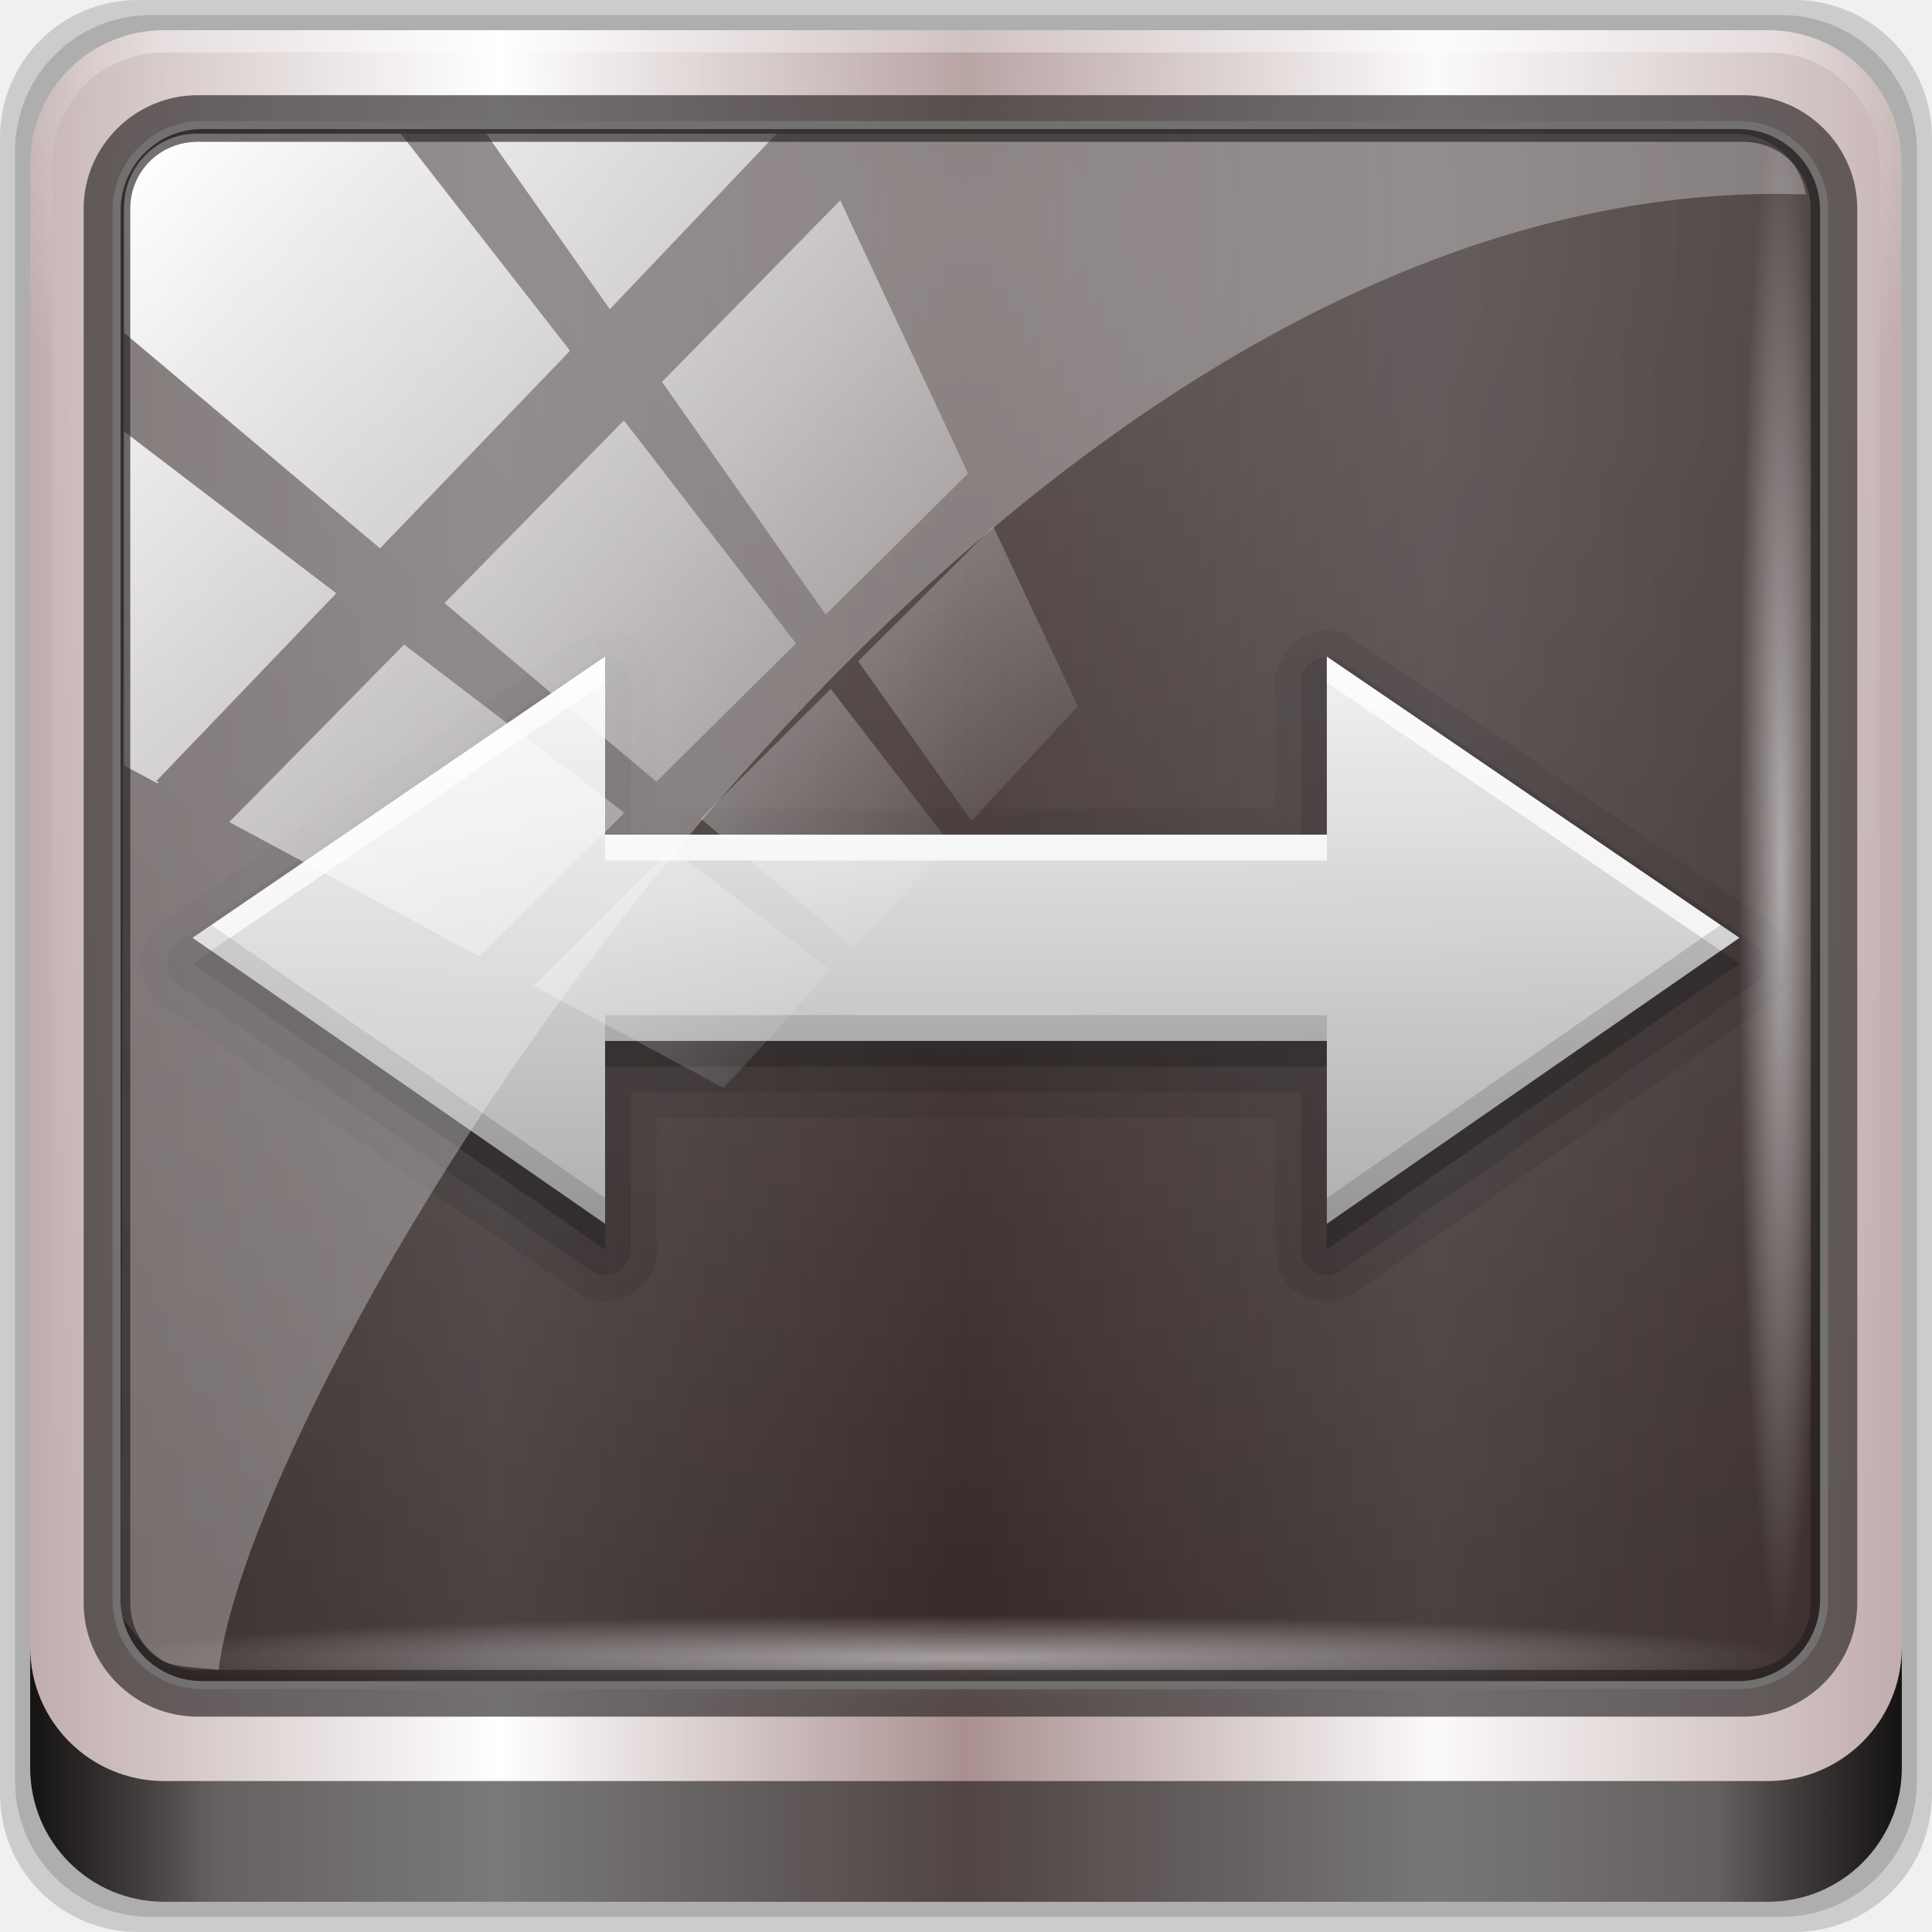
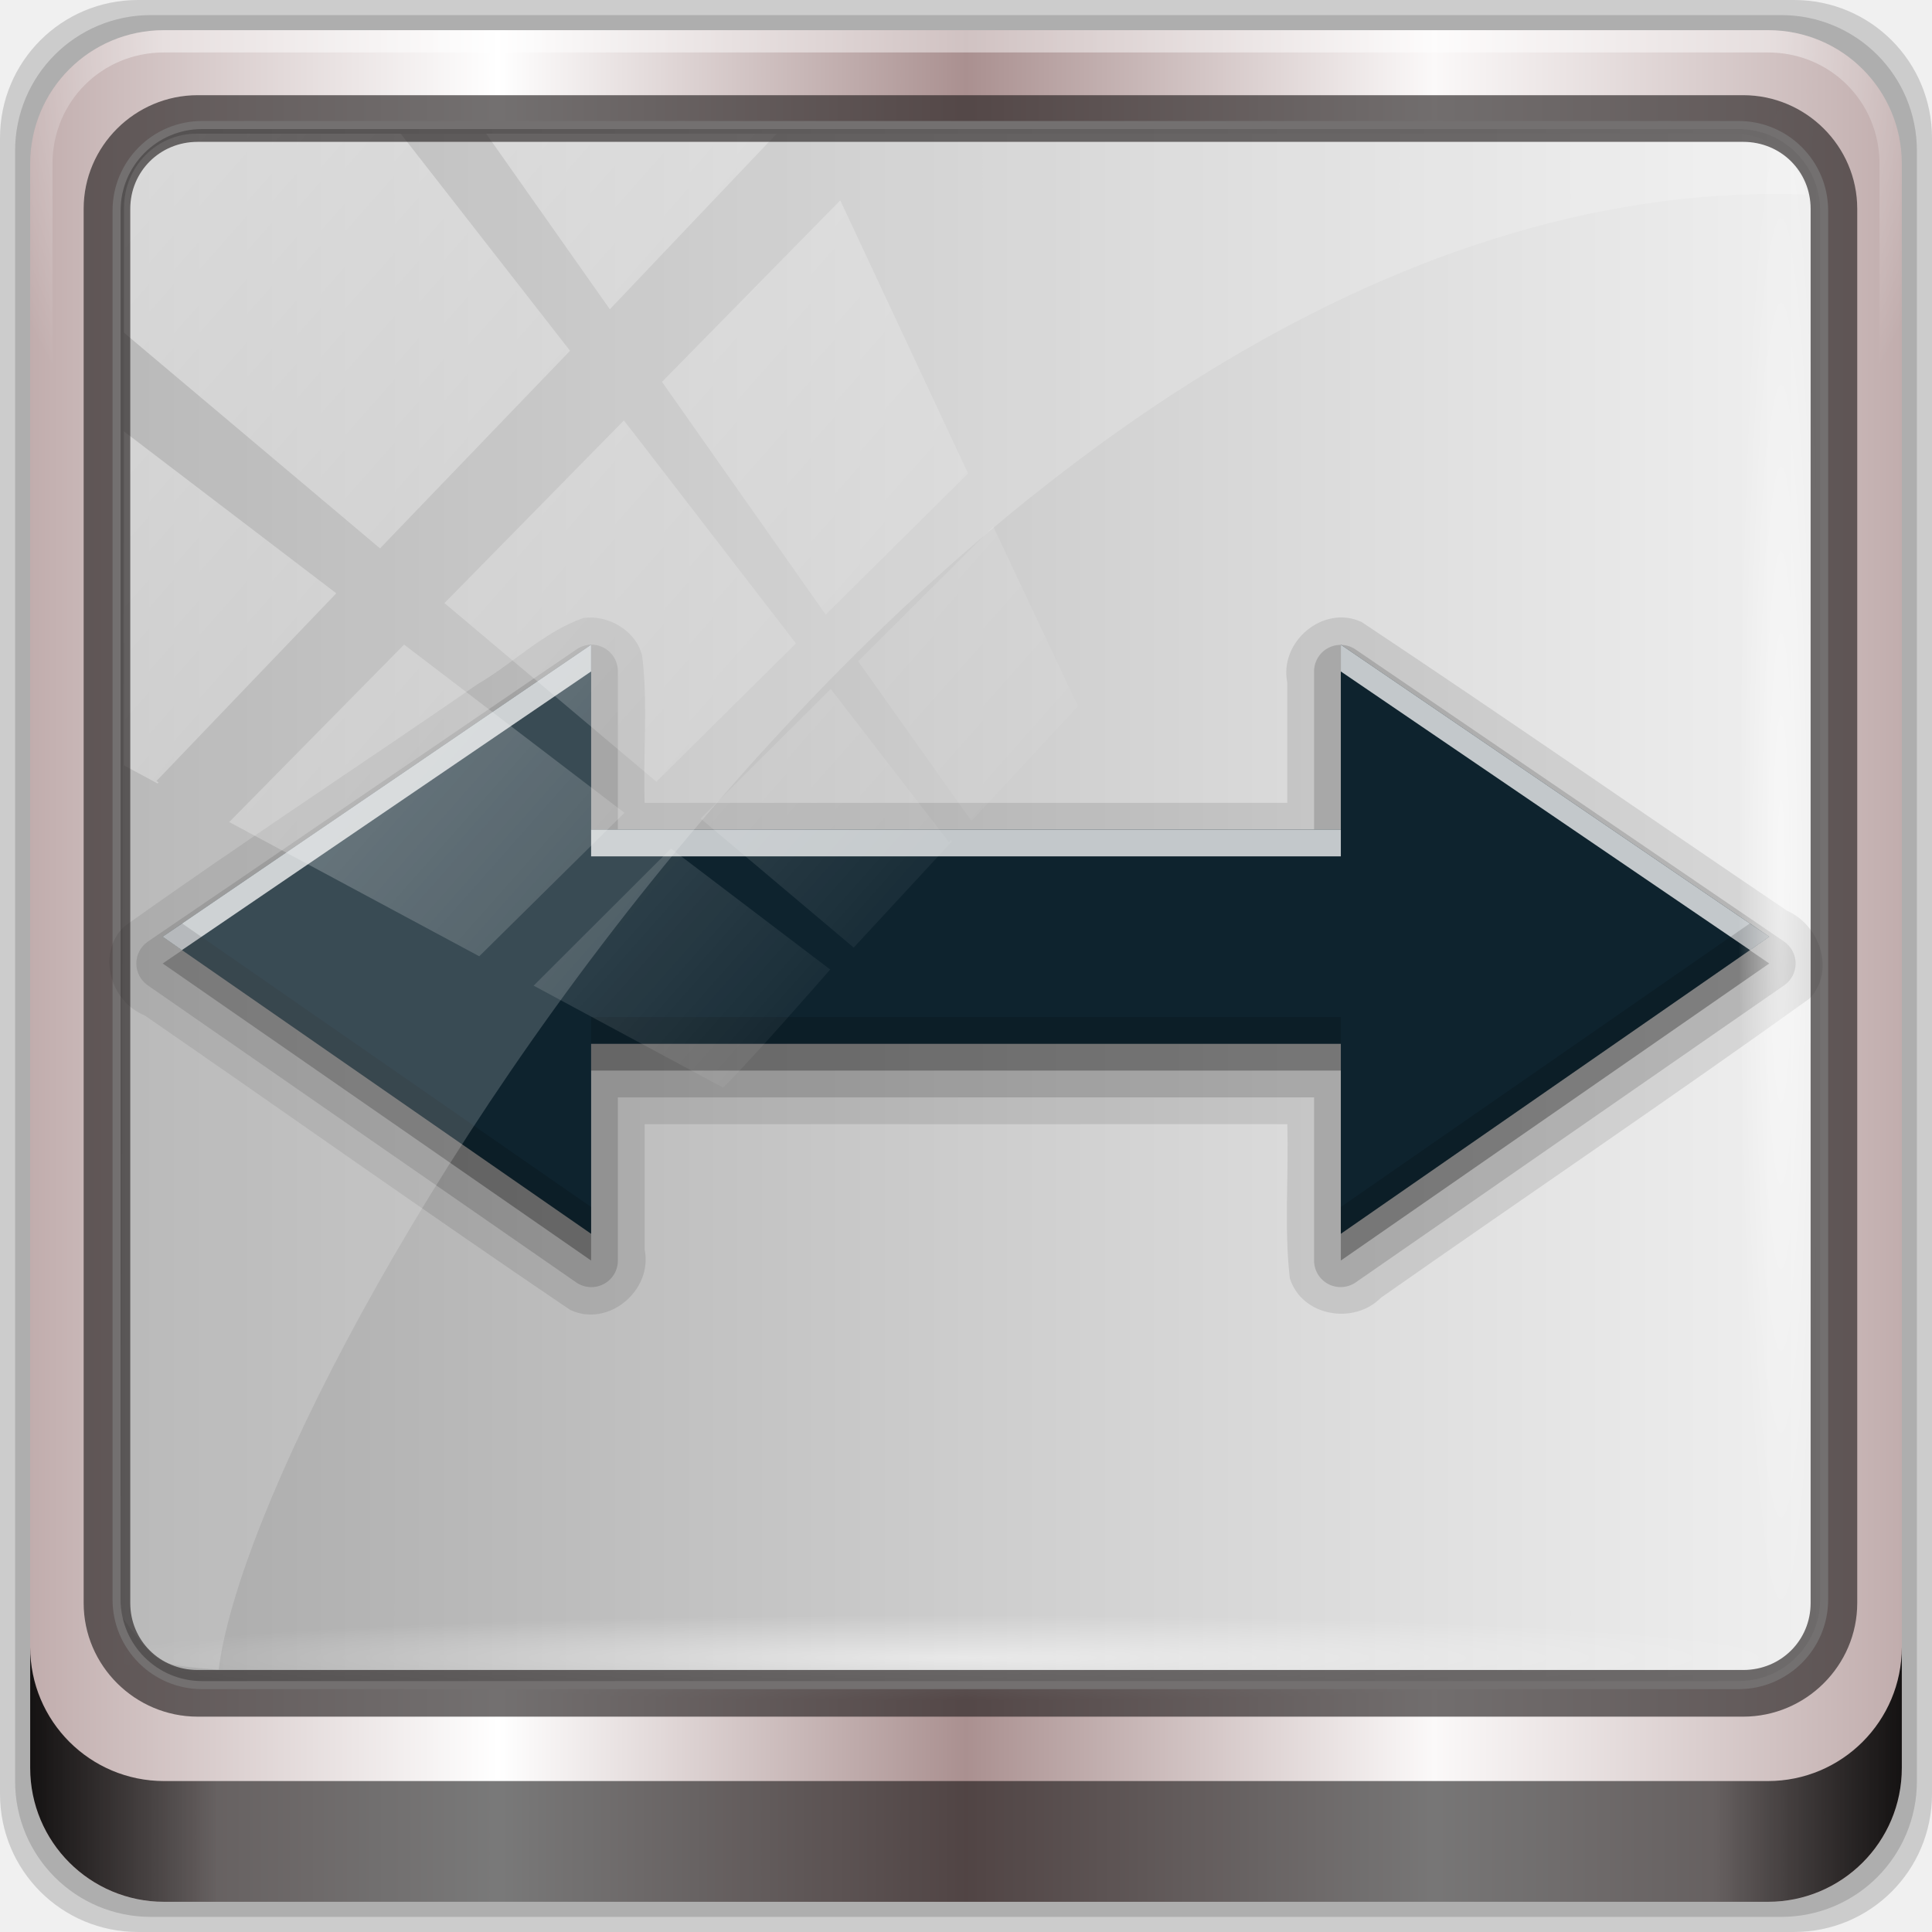
<svg xmlns="http://www.w3.org/2000/svg" xmlns:xlink="http://www.w3.org/1999/xlink" version="1.0" width="96" height="96" id="svg2408">
  <defs id="defs2410">
    <linearGradient id="linearGradient3637">
      <stop id="stop3639" style="stop-color:#f0f0f0;stop-opacity:1" offset="0" />
      <stop id="stop3641" style="stop-color:#aaaaaa;stop-opacity:1" offset="1" />
    </linearGradient>
    <linearGradient x1="45.448" y1="92.54" x2="45.448" y2="7.017" id="ButtonShadow" gradientUnits="userSpaceOnUse" gradientTransform="scale(1.005865,0.994169)">
      <stop id="stop3750" style="stop-color:#000000;stop-opacity:1" offset="0" />
      <stop id="stop3752" style="stop-color:#000000;stop-opacity:0.588" offset="1" />
    </linearGradient>
    <linearGradient id="linearGradient3737">
      <stop id="stop3739" style="stop-color:#ffffff;stop-opacity:1" offset="0" />
      <stop id="stop3741" style="stop-color:#ffffff;stop-opacity:0" offset="1" />
    </linearGradient>
    <linearGradient id="linearGradient3700">
      <stop id="stop3702" style="stop-color:#2276c5;stop-opacity:1" offset="0" />
      <stop id="stop3704" style="stop-color:#68baf4;stop-opacity:1" offset="1" />
    </linearGradient>
    <filter color-interpolation-filters="sRGB" id="filter3174">
      <feGaussianBlur id="feGaussianBlur3176" stdDeviation="1.71" />
    </filter>
    <linearGradient x1="36.357" y1="6" x2="36.357" y2="63.893" id="linearGradient3188" xlink:href="#linearGradient3737" gradientUnits="userSpaceOnUse" />
    <filter x="-0.192" y="-0.192" width="1.384" height="1.384" color-interpolation-filters="sRGB" id="filter3794">
      <feGaussianBlur id="feGaussianBlur3796" stdDeviation="5.28" />
    </filter>
    <linearGradient x1="48" y1="20.221" x2="48" y2="138.661" id="linearGradient3613" xlink:href="#linearGradient3737" gradientUnits="userSpaceOnUse" />
    <radialGradient cx="48" cy="90.172" r="42" fx="48" fy="90.172" id="radialGradient3619" xlink:href="#linearGradient3737" gradientUnits="userSpaceOnUse" gradientTransform="matrix(1.157313,0,0,0.9959077,-7.551021,0.1971319)" />
    <clipPath id="clipPath3613">
      <rect width="84" height="84" rx="6" ry="6" x="6" y="6" id="rect3615" style="fill:#ffffff;fill-opacity:1;fill-rule:nonzero;stroke:none" />
    </clipPath>
    <linearGradient x1="48" y1="90" x2="48" y2="5.988" id="linearGradient2843" xlink:href="#linearGradient3700" gradientUnits="userSpaceOnUse" gradientTransform="translate(0,100)" />
    <clipPath id="clipPath3625">
      <path d="M 0,0 0,96 96,96 96,0 0,0 z m 12,6 72,0 c 3.324,0 6,2.676 6,6 l 0,72 c 0,3.324 -2.676,6 -6,6 L 12,90 C 8.676,90 6,87.324 6,84 L 6,12 C 6,8.676 8.676,6 12,6 z" id="path3627" style="fill:#ffffff;fill-opacity:1;stroke:none" />
    </clipPath>
    <linearGradient x1="44.512" y1="6" x2="44.512" y2="90.015" id="linearGradient3643" xlink:href="#linearGradient3637" gradientUnits="userSpaceOnUse" />
    <clipPath id="clipPath3649">
      <rect width="76" height="76" rx="4" ry="4" x="10" y="10" id="rect3651" style="fill:#ffffff;fill-opacity:1;fill-rule:nonzero;stroke:none" />
    </clipPath>
    <filter color-interpolation-filters="sRGB" id="filter3657">
      <feGaussianBlur id="feGaussianBlur3659" stdDeviation="1.14" />
    </filter>
    <linearGradient x1="45.448" y1="92.54" x2="45.448" y2="7.017" id="ButtonShadow-0" gradientUnits="userSpaceOnUse" gradientTransform="matrix(1.005865,0,0,0.994169,100,0)">
      <stop id="stop3750-8" style="stop-color:#000000;stop-opacity:1" offset="0" />
      <stop id="stop3752-5" style="stop-color:#000000;stop-opacity:0.588" offset="1" />
    </linearGradient>
    <linearGradient x1="32.251" y1="6.132" x2="32.251" y2="90.239" id="linearGradient3780" xlink:href="#ButtonShadow-0" gradientUnits="userSpaceOnUse" gradientTransform="matrix(1.02381,0,0,-1.011905,-1.142857,98.07143)" />
    <linearGradient x1="32.251" y1="6.132" x2="32.251" y2="90.239" id="linearGradient3772" xlink:href="#ButtonShadow-0" gradientUnits="userSpaceOnUse" gradientTransform="matrix(1.02381,0,0,-1.011905,-1.142857,98.07143)" />
    <linearGradient x1="32.251" y1="6.132" x2="32.251" y2="90.239" id="linearGradient3725" xlink:href="#ButtonShadow-0" gradientUnits="userSpaceOnUse" gradientTransform="matrix(1.02381,0,0,-1.011905,-1.142857,98.07143)" />
    <linearGradient x1="32.251" y1="6.132" x2="32.251" y2="90.239" id="linearGradient3721" xlink:href="#ButtonShadow-0" gradientUnits="userSpaceOnUse" gradientTransform="matrix(1,0,0,-1,0,97)" />
    <linearGradient x1="32.251" y1="6.132" x2="32.251" y2="90.239" id="linearGradient3199" xlink:href="#ButtonShadow-0" gradientUnits="userSpaceOnUse" gradientTransform="matrix(1.02381,0,0,-1.011905,-1.142857,98.07143)" />
    <linearGradient x1="36.357" y1="6" x2="36.357" y2="63.893" id="linearGradient3188-8" xlink:href="#linearGradient3737-3" gradientUnits="userSpaceOnUse" />
    <linearGradient id="linearGradient3737-3">
      <stop id="stop3739-6" style="stop-color:#ffffff;stop-opacity:1" offset="0" />
      <stop id="stop3741-1" style="stop-color:#ffffff;stop-opacity:0" offset="1" />
    </linearGradient>
    <radialGradient cx="48" cy="90.172" r="42" fx="48" fy="90.172" id="radialGradient3619-3" xlink:href="#linearGradient3737-3" gradientUnits="userSpaceOnUse" gradientTransform="matrix(1.157313,0,0,0.9959077,-7.551021,0.1971319)" />
    <linearGradient x1="104" y1="8" x2="120" y2="8" id="linearGradient3905" xlink:href="#linearGradient3637" gradientUnits="userSpaceOnUse" gradientTransform="translate(-104,104)" />
    <linearGradient x1="104" y1="8" x2="120" y2="8" id="linearGradient3913" xlink:href="#linearGradient3183-0" gradientUnits="userSpaceOnUse" gradientTransform="translate(-144,104)" />
    <linearGradient id="linearGradient3183-0">
      <stop id="stop3185-9" style="stop-color:#c80000;stop-opacity:1" offset="0" />
      <stop id="stop3187-6" style="stop-color:#f3604d;stop-opacity:1" offset="1" />
    </linearGradient>
    <linearGradient x1="12.968" y1="8.707" x2="12.968" y2="17.001" id="linearGradient3919" xlink:href="#linearGradient3637" gradientUnits="userSpaceOnUse" gradientTransform="matrix(-3.393074,0,0,2.652462,90,13.90625)" />
    <linearGradient id="linearGradient4281-6-1">
      <stop id="stop4283-9-3" style="stop-color:#1e1e1e;stop-opacity:1" offset="0" />
      <stop id="stop4285-8-23" style="stop-color:#505050;stop-opacity:1" offset="1" />
    </linearGradient>
    <linearGradient x1="15.996" y1="47.996" x2="79.996" y2="47.996" id="linearGradient3299" xlink:href="#linearGradient4281-6-1" gradientUnits="userSpaceOnUse" gradientTransform="matrix(0,1,-1,0,70.99578,0.00422008)" />
    <filter color-interpolation-filters="sRGB" id="filter3174-3">
      <feGaussianBlur id="feGaussianBlur3176-6" stdDeviation="1.71" />
    </filter>
    <linearGradient x1="45.448" y1="92.54" x2="45.448" y2="7.017" id="ButtonShadow-1" gradientUnits="userSpaceOnUse" gradientTransform="scale(1.005865,0.994169)">
      <stop id="stop3750-9" style="stop-color:#000000;stop-opacity:1" offset="0" />
      <stop id="stop3752-9" style="stop-color:#000000;stop-opacity:0.588" offset="1" />
    </linearGradient>
    <linearGradient id="linearGradient4281-6-7">
      <stop id="stop4283-9-0" style="stop-color:#1e1e1e;stop-opacity:1" offset="0" />
      <stop id="stop4285-8-2" style="stop-color:#505050;stop-opacity:1" offset="1" />
    </linearGradient>
    <linearGradient x1="48" y1="16" x2="48" y2="80" id="linearGradient4416" xlink:href="#linearGradient4281-6-7" gradientUnits="userSpaceOnUse" />
    <filter color-interpolation-filters="sRGB" id="filter3174-0">
      <feGaussianBlur id="feGaussianBlur3176-7" stdDeviation="1.71" />
    </filter>
    <linearGradient x1="45.448" y1="92.54" x2="45.448" y2="7.017" id="ButtonShadow-6" gradientUnits="userSpaceOnUse" gradientTransform="scale(1.005865,0.994169)">
      <stop id="stop3750-4" style="stop-color:#000000;stop-opacity:1" offset="0" />
      <stop id="stop3752-4" style="stop-color:#000000;stop-opacity:0.588" offset="1" />
    </linearGradient>
    <linearGradient y2="14.514" x2="50.528" y1="-28.642" x1="2.771" gradientUnits="userSpaceOnUse" id="linearGradient7466" xlink:href="#linearGradient4213-7" />
    <radialGradient r="43.199" fy="44.893" fx="13.948" cy="44.893" cx="13.948" gradientTransform="matrix(0.8883266,0,0,0.04919072,16.06893,-98.75226)" gradientUnits="userSpaceOnUse" id="radialGradient7464" xlink:href="#linearGradient4133" />
    <radialGradient r="43.199" fy="44.893" fx="13.948" cy="44.893" cx="13.948" gradientTransform="matrix(0.9751338,0,0,0.04919072,41.94265,65.50114)" gradientUnits="userSpaceOnUse" id="radialGradient7462" xlink:href="#linearGradient4133" />
    <linearGradient y2="88.172" x2="94.5" y1="88.172" x1="1.5" gradientTransform="translate(8.043956,-14.66556)" gradientUnits="userSpaceOnUse" id="linearGradient7460" xlink:href="#linearGradient3832-0-6-1-1" />
    <radialGradient r="42" fy="-27" fx="48" cy="-27" cx="48" gradientTransform="matrix(-1.072173,0,0,-0.8750202,199.4643,-19.12555)" gradientUnits="userSpaceOnUse" id="radialGradient7430" xlink:href="#linearGradient4091-0-3-0-7" />
    <radialGradient r="41" fy="6.213" fx="158" cy="6.213" cx="158" gradientTransform="matrix(0,1.620944,-2.038285,0,160.6643,-243.0366)" gradientUnits="userSpaceOnUse" id="radialGradient7428" xlink:href="#linearGradient3888-8-4-8-6" />
    <linearGradient y2="47" x2="90" y1="47" x1="6" gradientTransform="matrix(1.107143,0,0,1.107143,2.9011,-18.70127)" gradientUnits="userSpaceOnUse" id="linearGradient7426" xlink:href="#linearGradient6139-0" />
    <linearGradient id="linearGradient6139-0">
      <stop id="stop6141-2" offset="0" style="stop-color:#c1adad;stop-opacity:1;" />
      <stop style="stop-color:#ffffff;stop-opacity:1;" offset="0.25" id="stop6151-0" />
      <stop style="stop-color:#aa9090;stop-opacity:1;" offset="0.5" id="stop6147-1" />
      <stop id="stop6149-4" offset="0.75" style="stop-color:#fbf9f9;stop-opacity:1;" />
      <stop id="stop6143-4" offset="1" style="stop-color:#c1adad;stop-opacity:1;" />
    </linearGradient>
    <linearGradient xlink:href="#linearGradient6139-0" id="linearGradient4071" gradientUnits="userSpaceOnUse" gradientTransform="matrix(1.107143,0,0,1.107143,2.9011,-18.70127)" x1="6" y1="47" x2="90" y2="47" />
    <linearGradient id="linearGradient4091-0-3-0-7">
      <stop style="stop-color:#ffffff;stop-opacity:1;" offset="0" id="stop4093-3-6-4-2" />
      <stop id="stop4099-6-1-8-3" offset="0.8" style="stop-color:#ffffff;stop-opacity:1;" />
      <stop style="stop-color:#ffffff;stop-opacity:0;" offset="1" id="stop4095-1-0-7-9" />
    </linearGradient>
    <radialGradient xlink:href="#linearGradient4091-0-3-0-7" id="radialGradient4075" gradientUnits="userSpaceOnUse" gradientTransform="matrix(-1.072173,0,0,-0.8750202,199.4643,-19.12555)" cx="48" cy="-27" fx="48" fy="-27" r="42" />
    <linearGradient id="linearGradient3888-8-4-8-6">
      <stop style="stop-color:#ffffff;stop-opacity:1;" offset="0" id="stop3890-4-7-9-7" />
      <stop style="stop-color:#ffffff;stop-opacity:0;" offset="1" id="stop3892-5-8-2-7" />
    </linearGradient>
    <radialGradient xlink:href="#linearGradient3888-8-4-8-6" id="radialGradient4073" gradientUnits="userSpaceOnUse" gradientTransform="matrix(0,1.620944,-2.038285,0,160.6643,-243.0366)" cx="158" cy="6.213" fx="158" fy="6.213" r="41" />
    <linearGradient id="linearGradient7067">
      <stop id="stop7069" style="stop-color:#000000;stop-opacity:1" offset="0" />
      <stop id="stop7071" style="stop-color:#000000;stop-opacity:0" offset="1" />
    </linearGradient>
    <linearGradient y2="57.665" x2="127.416" y1="48.029" x1="47.998" gradientUnits="userSpaceOnUse" id="linearGradient6448-0" xlink:href="#linearGradient4047-2-9-1" />
    <linearGradient id="linearGradient7060">
      <stop id="stop7062" style="stop-color:#000000;stop-opacity:1" offset="0" />
      <stop id="stop7064" style="stop-color:#000000;stop-opacity:0" offset="1" />
    </linearGradient>
    <linearGradient y2="60.29" x2="127.052" y1="48.029" x1="47.997" gradientUnits="userSpaceOnUse" id="linearGradient6446-1" xlink:href="#linearGradient4047-2-9-1" />
    <linearGradient id="linearGradient7053">
      <stop id="stop7055" style="stop-color:#000000;stop-opacity:1" offset="0" />
      <stop id="stop7057" style="stop-color:#000000;stop-opacity:0" offset="1" />
    </linearGradient>
    <linearGradient y2="62.839" x2="126.673" y1="48.032" x1="48.055" gradientUnits="userSpaceOnUse" id="linearGradient6444-4" xlink:href="#linearGradient4047-2-9-1" />
    <linearGradient id="linearGradient7046">
      <stop id="stop7048" style="stop-color:#000000;stop-opacity:1" offset="0" />
      <stop id="stop7050" style="stop-color:#000000;stop-opacity:0" offset="1" />
    </linearGradient>
    <linearGradient y2="66.233" x2="126.139" y1="48.047" x1="48.234" gradientUnits="userSpaceOnUse" id="linearGradient6442-5" xlink:href="#linearGradient4071-3-8-2" />
    <linearGradient id="linearGradient7039">
      <stop id="stop7041" style="stop-color:#000000;stop-opacity:1" offset="0" />
      <stop id="stop7043" style="stop-color:#000000;stop-opacity:0" offset="1" />
    </linearGradient>
    <linearGradient y2="57.665" x2="127.416" y1="48.029" x1="47.998" gradientUnits="userSpaceOnUse" id="linearGradient6440-3" xlink:href="#linearGradient4047-2-9-1" />
    <linearGradient id="linearGradient7032">
      <stop id="stop7034" style="stop-color:#000000;stop-opacity:1" offset="0" />
      <stop id="stop7036" style="stop-color:#000000;stop-opacity:0" offset="1" />
    </linearGradient>
    <linearGradient y2="60.29" x2="127.052" y1="48.029" x1="47.997" gradientUnits="userSpaceOnUse" id="linearGradient6438-0" xlink:href="#linearGradient4047-2-9-1" />
    <linearGradient id="linearGradient7025">
      <stop id="stop7027" style="stop-color:#000000;stop-opacity:1" offset="0" />
      <stop id="stop7029" style="stop-color:#000000;stop-opacity:0" offset="1" />
    </linearGradient>
    <linearGradient y2="62.839" x2="126.673" y1="48.032" x1="48.055" gradientUnits="userSpaceOnUse" id="linearGradient6436-8" xlink:href="#linearGradient4047-2-9-1" />
    <linearGradient id="linearGradient7018">
      <stop id="stop7020" style="stop-color:#000000;stop-opacity:1" offset="0" />
      <stop id="stop7022" style="stop-color:#000000;stop-opacity:0" offset="1" />
    </linearGradient>
    <linearGradient y2="66.233" x2="126.139" y1="48.047" x1="48.234" gradientUnits="userSpaceOnUse" id="linearGradient6434-0" xlink:href="#linearGradient4071-3-8-2" />
    <linearGradient id="linearGradient3780-6-5-9-0">
      <stop id="stop3782-4-0-0" style="stop-color:#000000;stop-opacity:0" offset="0" />
      <stop id="stop3784-9-4-1" style="stop-color:#000000;stop-opacity:1" offset="1" />
    </linearGradient>
    <radialGradient r="28.879" fy="47.887" fx="48.265" cy="47.887" cx="48.265" gradientTransform="matrix(1,0,0,1.013812,-30,-0.6614091)" gradientUnits="userSpaceOnUse" id="radialGradient6424-3" xlink:href="#linearGradient3780-6-5-9-0" />
    <linearGradient id="linearGradient3796-9-2-7">
      <stop id="stop3798-4-9-5" style="stop-color:#ffffff;stop-opacity:0" offset="0" />
      <stop id="stop3800-9-6-6" style="stop-color:#ffffff;stop-opacity:1" offset="1" />
    </linearGradient>
    <radialGradient r="30.64" fy="47.598" fx="48.41" cy="47.598" cx="48.41" gradientTransform="matrix(1,0,0,0.9849591,-30,0.7159108)" gradientUnits="userSpaceOnUse" id="radialGradient6422-6" xlink:href="#linearGradient3796-9-2-7" />
    <linearGradient id="linearGradient7003">
      <stop id="stop7005" style="stop-color:#000000;stop-opacity:1" offset="0" />
      <stop id="stop7007" style="stop-color:#000000;stop-opacity:0" offset="1" />
    </linearGradient>
    <linearGradient y2="57.665" x2="127.416" y1="48.029" x1="47.998" gradientUnits="userSpaceOnUse" id="linearGradient6420-5" xlink:href="#linearGradient4047-2-9-1" />
    <linearGradient id="linearGradient6996">
      <stop id="stop6998" style="stop-color:#000000;stop-opacity:1" offset="0" />
      <stop id="stop7000" style="stop-color:#000000;stop-opacity:0" offset="1" />
    </linearGradient>
    <linearGradient y2="60.29" x2="127.052" y1="48.029" x1="47.997" gradientUnits="userSpaceOnUse" id="linearGradient6418-1" xlink:href="#linearGradient4047-2-9-1" />
    <linearGradient id="linearGradient4047-2-9-1">
      <stop id="stop4049-0-1-5" style="stop-color:#000000;stop-opacity:1" offset="0" />
      <stop id="stop4051-5-5-8" style="stop-color:#000000;stop-opacity:0" offset="1" />
    </linearGradient>
    <linearGradient y2="62.839" x2="126.673" y1="48.032" x1="48.055" gradientUnits="userSpaceOnUse" id="linearGradient6416-7" xlink:href="#linearGradient4047-2-9-1" />
    <linearGradient id="linearGradient4071-3-8-2">
      <stop id="stop4073-8-8-6" style="stop-color:#000000;stop-opacity:1" offset="0" />
      <stop id="stop4075-4-4-8" style="stop-color:#000000;stop-opacity:0" offset="1" />
    </linearGradient>
    <linearGradient y2="66.233" x2="126.139" y1="48.047" x1="48.234" gradientUnits="userSpaceOnUse" id="linearGradient6414-8" xlink:href="#linearGradient4071-3-8-2" />
    <clipPath id="clipPath4194-1-2-5">
      <rect width="84" height="84" rx="6" ry="6" x="6" y="6" id="rect4196-1-6-2" style="fill:#ff00ff;fill-opacity:1;fill-rule:nonzero;stroke:none" />
    </clipPath>
    <linearGradient id="linearGradient3832-0-6-1-1">
      <stop style="stop-color:#000000;stop-opacity:1;" offset="0" id="stop3834-6-3-7-1" />
      <stop id="stop3872-2-4" offset="0.1" style="stop-color:#000000;stop-opacity:0.588;" />
      <stop style="stop-color:#000000;stop-opacity:0.588;" offset="0.9" id="stop3844-6-2-7-6" />
      <stop style="stop-color:#000000;stop-opacity:1;" offset="1" id="stop3836-5-0-2-9" />
    </linearGradient>
    <linearGradient gradientTransform="translate(8.043956,-14.66556)" xlink:href="#linearGradient3832-0-6-1-1" id="linearGradient4129" x1="1.5" y1="88.172" x2="94.5" y2="88.172" gradientUnits="userSpaceOnUse" />
    <radialGradient xlink:href="#linearGradient4133" id="radialGradient4139" cx="13.948" cy="44.893" fx="13.948" fy="44.893" r="43.199" gradientTransform="matrix(0.9751338,0,0,0.04919072,41.94265,65.50114)" gradientUnits="userSpaceOnUse" />
    <linearGradient id="linearGradient4133">
      <stop style="stop-color:#ffffff;stop-opacity:1;" offset="0" id="stop4135" />
      <stop style="stop-color:#ffffff;stop-opacity:0;" offset="1" id="stop4137" />
    </linearGradient>
    <radialGradient xlink:href="#linearGradient4133" id="radialGradient4143" gradientUnits="userSpaceOnUse" gradientTransform="matrix(0.8883266,0,0,0.04919072,16.06893,-98.75226)" cx="13.948" cy="44.893" fx="13.948" fy="44.893" r="43.199" />
    <clipPath clipPathUnits="userSpaceOnUse" id="clipPath4156-4">
      <path style="opacity:0.6;fill:#ffffff;fill-opacity:1;stroke:none" d="m 27.046,-55.695 -14.214,13.321 0.061,0 15.653,21.771 10.231,-10.546 C 38.562,-32.302 27.468,-54.819 27.046,-55.695 z M 9.647,-39.383 -5.241,-25.321 15.988,-7.806 26.372,-18.383 9.647,-39.383 z m 31.491,12.951 -9.741,9.714 8.945,12.458 7.781,-7.555 -6.984,-14.617 z m -49.84,4.379 -13.754,12.982 26.283,13.846 0.061,-0.062 -0.123,-0.062 L 13.599,-5.401 -8.702,-22.053 z m 38.015,7.401 -9.803,9.775 11.579,9.559 7.628,-7.401 -8.669,-11.009 -0.735,-0.925 z m 20.187,5.674 -7.383,7.216 6.188,8.542 5.82,-6.137 -4.626,-9.621 z m -32.195,6.322 -9.557,9.498 13.662,7.185 7.934,-7.678 -12.039,-9.004 z m 23.312,2.374 -7.107,6.938 8.363,6.907 5.361,-5.674 -0.061,-0.092 -0.092,0.123 -6.464,-8.203 z m -8.73,8.542 -7.505,7.339 10.354,5.458 c 1.397,-1.321 5.675,-6.123 5.851,-6.322 L 31.886,8.26 z" id="path4158-0" />
    </clipPath>
    <linearGradient id="linearGradient4213-7">
      <stop style="stop-color:#ffffff;stop-opacity:1;" offset="0" id="stop4215-6" />
      <stop style="stop-color:#ffffff;stop-opacity:0;" offset="1" id="stop4217-5" />
    </linearGradient>
    <linearGradient xlink:href="#linearGradient4213-7" id="linearGradient4767" gradientUnits="userSpaceOnUse" x1="2.771" y1="-28.642" x2="50.528" y2="14.514" />
    <linearGradient x1="12.968" y1="8.707" x2="12.968" y2="17.001" id="linearGradient3919-7" xlink:href="#linearGradient3637-9" gradientUnits="userSpaceOnUse" gradientTransform="matrix(-3.393074,0,0,2.652462,90,13.90625)" />
    <linearGradient id="linearGradient3637-9">
      <stop id="stop3639-7" style="stop-color:#f0f0f0;stop-opacity:1" offset="0" />
      <stop id="stop3641-5" style="stop-color:#aaaaaa;stop-opacity:1" offset="1" />
    </linearGradient>
+     <linearGradient xlink:href="#linearGradient3637-9" id="linearGradient1026" x1="5.593" y1="44.973" x2="90.839" y2="44.973" gradientUnits="userSpaceOnUse" gradientTransform="translate(-104.4758,-14.66556)" />
  </defs>
  <g id="layer2" style="display:none">
    <rect width="86" height="85" rx="6" ry="6" x="5" y="7" clip-path="url(#clipPath3625)" id="rect3745" style="opacity:0.9;fill:url(#ButtonShadow);fill-opacity:1;fill-rule:nonzero;stroke:none;filter:url(#filter3174)" />
  </g>
  <g id="layer1" style="display:none">
    <rect width="84" height="84" rx="6" ry="6" x="6" y="6" id="rect2419" style="opacity:0.8;fill:#000000;fill-opacity:1;fill-rule:nonzero;stroke:none" />
    <path d="m 14,10 c -2.216,0 -4,1.784 -4,4 l 0,68 c 0,2.216 1.784,4 4,4 l 68,0 c 2.216,0 4,-1.784 4,-4 l 0,-68 c 0,-2.216 -1.784,-4 -4,-4 l -68,0 z m 0,3.062 68,0 c 0.579,0 0.938,0.359 0.938,0.938 l 0,68 c 0,0.579 -0.359,0.938 -0.938,0.938 l -68,0 c -0.579,0 -0.938,-0.359 -0.938,-0.938 l 0,-68 c 0,-0.579 0.359,-0.938 0.938,-0.938 z" id="rect3726" style="opacity:0.08;fill:#000000;fill-opacity:1;fill-rule:nonzero;stroke:none" />
    <path d="M 12,6 C 8.676,6 6,8.676 6,12 l 0,72 c 0,3.324 2.676,6 6,6 l 72,0 c 3.324,0 6,-2.676 6,-6 L 90,12 C 90,8.676 87.324,6 84,6 L 12,6 z m 2,4 68,0 c 2.216,0 4,1.784 4,4 l 0,68 c 0,2.216 -1.784,4 -4,4 l -68,0 c -2.216,0 -4,-1.784 -4,-4 l 0,-68 c 0,-2.216 1.784,-4 4,-4 z" id="rect3629" style="fill:url(#linearGradient3643);fill-opacity:1;fill-rule:nonzero;stroke:none" />
    <path d="M 12,6 C 8.676,6 6,8.676 6,12 l 0,2 0,68 0,2 c 0,0.335 0.041,0.651 0.094,0.969 0.049,0.296 0.097,0.597 0.188,0.875 0.01,0.03 0.021,0.064 0.031,0.094 0.099,0.288 0.235,0.547 0.375,0.812 0.145,0.274 0.316,0.536 0.5,0.781 0.184,0.246 0.374,0.473 0.594,0.688 0.44,0.428 0.943,0.815 1.5,1.094 0.279,0.14 0.573,0.247 0.875,0.344 -0.256,-0.1 -0.487,-0.236 -0.719,-0.375 -0.007,-0.004 -0.024,0.004 -0.031,0 -0.032,-0.019 -0.062,-0.043 -0.094,-0.062 -0.12,-0.077 -0.231,-0.164 -0.344,-0.25 -0.106,-0.081 -0.213,-0.161 -0.312,-0.25 C 8.478,88.557 8.309,88.373 8.156,88.188 8.049,88.057 7.938,87.922 7.844,87.781 7.819,87.743 7.805,87.695 7.781,87.656 7.716,87.553 7.651,87.452 7.594,87.344 7.493,87.149 7.388,86.928 7.312,86.719 7.305,86.697 7.289,86.678 7.281,86.656 7.249,86.564 7.245,86.469 7.219,86.375 7.188,86.268 7.148,86.172 7.125,86.062 7.052,85.721 7,85.364 7,85 L 7,83 7,15 7,13 C 7,10.218 9.218,8 12,8 l 2,0 68,0 2,0 c 2.782,0 5,2.218 5,5 l 0,2 0,68 0,2 c 0,0.364 -0.052,0.721 -0.125,1.062 -0.044,0.207 -0.088,0.398 -0.156,0.594 -0.008,0.022 -0.023,0.041 -0.031,0.062 -0.063,0.174 -0.138,0.367 -0.219,0.531 -0.042,0.083 -0.079,0.17 -0.125,0.25 -0.055,0.097 -0.127,0.188 -0.188,0.281 -0.094,0.141 -0.205,0.276 -0.312,0.406 -0.143,0.174 -0.303,0.347 -0.469,0.5 -0.011,0.01 -0.02,0.021 -0.031,0.031 -0.138,0.126 -0.285,0.234 -0.438,0.344 -0.103,0.073 -0.204,0.153 -0.312,0.219 -0.007,0.004 -0.024,-0.004 -0.031,0 -0.232,0.139 -0.463,0.275 -0.719,0.375 0.302,-0.097 0.596,-0.204 0.875,-0.344 0.557,-0.279 1.06,-0.666 1.5,-1.094 0.22,-0.214 0.409,-0.442 0.594,-0.688 0.184,-0.246 0.355,-0.508 0.5,-0.781 0.14,-0.265 0.276,-0.525 0.375,-0.812 0.01,-0.031 0.021,-0.063 0.031,-0.094 0.09,-0.278 0.139,-0.579 0.188,-0.875 C 89.959,84.651 90,84.335 90,84 l 0,-2 0,-68 0,-2 C 90,8.676 87.324,6 84,6 L 12,6 z" id="rect3728" style="fill:url(#linearGradient3188);fill-opacity:1;fill-rule:nonzero;stroke:none" />
    <path d="M 12,90 C 8.676,90 6,87.324 6,84 L 6,82 6,14 6,12 c 0,-0.335 0.041,-0.651 0.094,-0.969 0.049,-0.296 0.097,-0.597 0.188,-0.875 C 6.291,10.126 6.302,10.093 6.312,10.062 6.411,9.775 6.547,9.515 6.688,9.25 6.832,8.976 7.003,8.714 7.188,8.469 7.372,8.223 7.561,7.995 7.781,7.781 8.221,7.353 8.724,6.967 9.281,6.688 9.56,6.548 9.855,6.441 10.156,6.344 9.9,6.444 9.67,6.58 9.438,6.719 c -0.007,0.004 -0.024,-0.004 -0.031,0 -0.032,0.019 -0.062,0.043 -0.094,0.062 -0.12,0.077 -0.231,0.164 -0.344,0.25 -0.106,0.081 -0.213,0.161 -0.312,0.25 C 8.478,7.443 8.309,7.627 8.156,7.812 8.049,7.943 7.938,8.078 7.844,8.219 7.819,8.257 7.805,8.305 7.781,8.344 7.716,8.447 7.651,8.548 7.594,8.656 7.493,8.851 7.388,9.072 7.312,9.281 7.305,9.303 7.289,9.322 7.281,9.344 7.249,9.436 7.245,9.531 7.219,9.625 7.188,9.732 7.148,9.828 7.125,9.938 7.052,10.279 7,10.636 7,11 l 0,2 0,68 0,2 c 0,2.782 2.218,5 5,5 l 2,0 68,0 2,0 c 2.782,0 5,-2.218 5,-5 l 0,-2 0,-68 0,-2 C 89,10.636 88.948,10.279 88.875,9.938 88.831,9.731 88.787,9.54 88.719,9.344 88.711,9.322 88.695,9.303 88.688,9.281 88.625,9.108 88.549,8.914 88.469,8.75 88.427,8.667 88.39,8.58 88.344,8.5 88.289,8.403 88.217,8.312 88.156,8.219 88.062,8.078 87.951,7.943 87.844,7.812 87.701,7.638 87.541,7.466 87.375,7.312 87.364,7.302 87.355,7.291 87.344,7.281 87.205,7.156 87.059,7.047 86.906,6.938 86.804,6.864 86.702,6.784 86.594,6.719 c -0.007,-0.004 -0.024,0.004 -0.031,0 -0.232,-0.139 -0.463,-0.275 -0.719,-0.375 0.302,0.097 0.596,0.204 0.875,0.344 0.557,0.279 1.06,0.666 1.5,1.094 0.22,0.214 0.409,0.442 0.594,0.688 0.184,0.246 0.355,0.508 0.5,0.781 0.14,0.265 0.276,0.525 0.375,0.812 0.01,0.031 0.021,0.063 0.031,0.094 0.09,0.278 0.139,0.579 0.188,0.875 C 89.959,11.349 90,11.665 90,12 l 0,2 0,68 0,2 c 0,3.324 -2.676,6 -6,6 l -72,0 z" id="path3615" style="opacity:0.6;fill:url(#radialGradient3619);fill-opacity:1;fill-rule:nonzero;stroke:none" />
    <rect width="84" height="84" rx="6" ry="6" x="6" y="106" id="rect2841" style="fill:url(#linearGradient2843);fill-opacity:1;fill-rule:nonzero;stroke:none" />
    <rect width="76" height="76" rx="4" ry="4" x="10" y="110" id="rect3634" style="fill:#ff0000;fill-opacity:1;fill-rule:nonzero;stroke:none" />
    <path d="m 14,9 c -2.753,0 -5,2.247 -5,5 l 0,68 c 0,2.753 2.247,5 5,5 l 68,0 c 2.753,0 5,-2.247 5,-5 L 87,14 C 87,11.247 84.753,9 82,9 L 14,9 z m 0,2 68,0 c 1.679,0 3,1.321 3,3 l 0,68 c 0,1.679 -1.321,3 -3,3 l -68,0 c -1.679,0 -3,-1.321 -3,-3 l 0,-68 c 0,-1.679 1.321,-3 3,-3 z" transform="translate(-110,0)" clip-path="url(#clipPath3649)" id="rect3647" style="font-size:medium;font-style:normal;font-variant:normal;font-weight:normal;font-stretch:normal;text-indent:0;text-align:start;text-decoration:none;line-height:normal;letter-spacing:normal;word-spacing:normal;text-transform:none;direction:ltr;block-progression:tb;writing-mode:lr-tb;text-anchor:start;color:#000000;fill:#000000;fill-opacity:1;stroke:none;stroke-width:2;marker:none;visibility:visible;display:inline;overflow:visible;filter:url(#filter3657);enable-background:accumulate;font-family:Abandoned Bitplane;-inkscape-font-specification:Abandoned Bitplane" />
    <path d="m 14.089,10 c -2.216,0 -4,1.784 -4,4 l 0,68 c 0,2.216 1.784,4 4,4 l 68,0 c 2.216,0 4,-1.784 4,-4 l 0,-68 c 0,-2.216 -1.784,-4 -4,-4 l -68,0 z m 0,2 68,0 c 1.14,0 2,0.86 2,2 l 0,68 c 0,1.14 -0.86,2 -2,2 l -68,0 c -1.14,0 -2,-0.86 -2,-2 l 0,-68 c 0,-1.14 0.86,-2 2,-2 z" id="path3709" style="opacity:0.16;fill:#000000;fill-opacity:1;fill-rule:nonzero;stroke:none" />
    <path d="m 14,10 c -2.216,0 -4,1.784 -4,4 l 0,68 c 0,2.216 1.784,4 4,4 l 68,0 c 2.216,0 4,-1.784 4,-4 l 0,-68 c 0,-2.216 -1.784,-4 -4,-4 l -68,0 z m 0,1 68,0 c 1.674,0 3,1.326 3,3 l 0,68 c 0,1.674 -1.326,3 -3,3 l -68,0 c -1.674,0 -3,-1.326 -3,-3 l 0,-68 c 0,-1.674 1.326,-3 3,-3 z" id="path3707" style="opacity:0.36;fill:#000000;fill-opacity:1;fill-rule:nonzero;stroke:none" />
  </g>
  <g id="layer5" style="display:none">
    <rect width="66" height="66" rx="12" ry="12" x="15" y="15" clip-path="url(#clipPath3613)" id="rect3171" style="opacity:0.1;fill:url(#linearGradient3613);fill-opacity:1;fill-rule:nonzero;stroke:#ffffff;stroke-width:0.5;stroke-linecap:round;stroke-linejoin:miter;stroke-miterlimit:4;stroke-opacity:1;stroke-dasharray:none;stroke-dashoffset:0;filter:url(#filter3794)" />
  </g>
  <g id="layer6" style="display:inline" transform="translate(-185.4393,-98.00997)">
    <g transform="translate(185.4393,130.01)" id="layer1-3">
      <g transform="translate(-8.043958,-17.33444)" id="g7390">
        <path style="opacity:0.15;fill:#000000;fill-opacity:1;fill-rule:nonzero;stroke:none;display:inline" d="m 97.187,-14.666 -82.286,0 c -3.799,0 -6.857,3.058 -6.857,6.857 l 0,82.286 c 0,3.799 3.058,6.857 6.857,6.857 l 82.286,0 c 3.799,0 6.857,-3.058 6.857,-6.857 l 0,-82.286 c 0,-3.799 -3.058,-6.857 -6.857,-6.857 z" id="path3288" />
        <path id="path4085" d="m 96.544,-13.916 -81,0 c -3.739,0 -6.75,3.01 -6.75,6.75 l 0,81 c 0,3.74 3.011,6.75 6.75,6.75 l 81,0 c 3.74,0 6.75,-3.01 6.75,-6.75 l 0,-81 c 0,-3.739 -3.01,-6.75 -6.75,-6.75 z" style="opacity:0.15;fill:#000000;fill-opacity:1;fill-rule:nonzero;stroke:none;display:inline" />
        <path style="fill:url(#linearGradient7426);fill-opacity:1;fill-rule:nonzero;stroke:none;display:inline" d="m 95.901,-13.166 -79.714,0 c -3.68,0 -6.643,2.963 -6.643,6.643 l 0,79.714 c 0,3.68 2.963,6.643 6.643,6.643 l 79.714,0 c 3.68,0 6.643,-2.963 6.643,-6.643 l 0,-79.714 c 0,-3.68 -2.963,-6.643 -6.643,-6.643 z" id="rect4251-1" />
-         <rect ry="4.25" transform="translate(8.043958,-14.66556)" y="6.213" x="5.793" height="77.52" width="84.846" id="rect4301" style="fill:#140909;fill-opacity:0.767;stroke:#ffffff;stroke-width:0.4;stroke-linecap:round;stroke-linejoin:round;stroke-miterlimit:4;stroke-opacity:1;stroke-dasharray:none;stroke-dashoffset:0" />
-         <g transform="matrix(1.280845,0,0,1.280845,-5.438098,-29.42698)" style="display:inline" id="g5990">
-           <path style="opacity:0.1;fill:#000000;fill-opacity:1;stroke:none;display:inline" id="path3949" d="m 33.719,36 c -1.467,0.51 -2.619,1.69 -3.958,2.475 C 25.386,41.493 20.897,44.433 16.594,47.5 c -1.08,0.982 -0.567,2.824 0.735,3.347 5.3,3.654 10.571,7.4 15.89,10.997 1.426,0.674 3.092,-0.729 2.781,-2.258 0,-1.56 0,-3.12 0,-4.679 8,0 16,0 24,0 0.059,1.913 -0.121,3.856 0.094,5.75 0.449,1.436 2.396,1.755 3.403,0.732 C 68.821,57.655 74.226,54.004 79.5,50.219 80.486,49.183 79.886,47.471 78.668,46.939 73.368,43.354 68.106,39.696 62.781,36.156 61.355,35.482 59.689,36.886 60,38.414 c 0,1.497 0,2.995 0,4.492 -8,0 -16,0 -24,0 -0.066,-1.828 0.131,-3.696 -0.094,-5.5 C 35.667,36.473 34.656,35.882 33.719,36 z" />
-           <path style="opacity:0.15;fill:#000000;fill-opacity:1;stroke:none;display:inline" id="path3945" d="m 33.969,37 a 0.992,0.992 0 0 0 -0.531,0.188 l -16,10.906 a 0.992,0.992 0 0 0 0,1.625 l 16,11.094 A 0.992,0.992 0 0 0 35,60 l 0,-6.094 26,0 L 61,60 a 0.992,0.992 0 0 0 1.562,0.812 l 16,-11.094 a 0.992,0.992 0 0 0 0,-1.625 l -16,-10.906 A 0.992,0.992 0 0 0 61,38 l 0,5.906 -26,0 L 35,38 a 0.992,0.992 0 0 0 -1.031,-1 z" />
-           <path style="opacity:0.3;fill:#000000;fill-opacity:1;stroke:none;display:inline" id="path3939" d="M 62,38 78,48.906 62,60 l 0,-7.094 -28,-10e-7 0,7.094 L 18,48.906 34,38 l 0,6.906 28,0 z" />
-           <path style="fill:url(#linearGradient3919-7);fill-opacity:1;stroke:none;display:inline" id="Symbol" d="M 62,37 78,47.906 62,59 l 0,-7.094 -28,-10e-7 0,7.094 L 18,47.906 34,37 l 0,6.906 28,0 z" />
-           <path style="opacity:0.75;fill:#ffffff;fill-opacity:1;stroke:none;display:inline" id="path3921" d="m 34,37 -16,10.906 0.719,0.5 L 34,38 34,37 z m 28,0 0,1 L 77.281,48.406 78,47.906 62,37 z m -28,6.906 0,1 28,0 0,-1 -28,0 z" />
-           <path style="opacity:0.15;fill:#000000;fill-opacity:1;stroke:none;display:inline" id="path3930" d="M 18.719,47.406 18,47.906 34,59 34,58 18.719,47.406 z m 58.562,0 L 62,58 l 0,1 16,-11.094 -0.719,-0.5 z m -43.281,3.5 0,1 28,0 0,-1 -28,0 z" />
+         <rect ry="4.25" transform="scale(-1,1)" y="-8.453" x="-98.683" height="77.52" width="84.846" id="rect4301" style="fill:url(#linearGradient1026);fill-opacity:1;stroke:#ffffff;stroke-width:0.4;stroke-linecap:round;stroke-linejoin:round;stroke-miterlimit:4;stroke-dasharray:none;stroke-dashoffset:0;stroke-opacity:1" />
+         <g transform="matrix(1.330492,0,0,1.330492,-7.821207,-31.85968)" style="display:inline" id="g5990">
+           <path style="display:inline;opacity:0.1;fill:#000000;fill-opacity:1;stroke:none" id="path3949" d="m 33.719,36 c -1.467,0.51 -2.619,1.69 -3.958,2.475 C 25.386,41.493 20.897,44.433 16.594,47.5 c -1.08,0.982 -0.567,2.824 0.735,3.347 5.3,3.654 10.571,7.4 15.89,10.997 1.426,0.674 3.092,-0.729 2.781,-2.258 0,-1.56 0,-3.12 0,-4.679 8,0 16,0 24,0 0.059,1.913 -0.121,3.856 0.094,5.75 0.449,1.436 2.396,1.755 3.403,0.732 C 68.821,57.655 74.226,54.004 79.5,50.219 80.486,49.183 79.886,47.471 78.668,46.939 73.368,43.354 68.106,39.696 62.781,36.156 61.355,35.482 59.689,36.886 60,38.414 c 0,1.497 0,2.995 0,4.492 -8,0 -16,0 -24,0 -0.066,-1.828 0.131,-3.696 -0.094,-5.5 C 35.667,36.473 34.656,35.882 33.719,36 Z" />
+           <path style="display:inline;opacity:0.15;fill:#000000;fill-opacity:1;stroke:none" id="path3945" d="m 33.969,37 a 0.992,0.992 0 0 0 -0.531,0.188 l -16,10.906 a 0.992,0.992 0 0 0 0,1.625 l 16,11.094 A 0.992,0.992 0 0 0 35,60 V 53.906 H 61 V 60 a 0.992,0.992 0 0 0 1.562,0.812 l 16,-11.094 a 0.992,0.992 0 0 0 0,-1.625 l -16,-10.906 A 0.992,0.992 0 0 0 61,38 v 5.906 H 35 V 38 a 0.992,0.992 0 0 0 -1.031,-1 z" />
+           <path style="display:inline;opacity:0.3;fill:#000000;fill-opacity:1;stroke:none" id="path3939" d="M 62,38 78,48.906 62,60 v -7.094 l -28,-10e-7 v 7.094 L 18,48.906 34,38 v 6.906 h 28 z" />
+           <path style="display:inline;fill:#0e232e;fill-opacity:1;stroke:none" id="Symbol" d="M 62,37 78,47.906 62,59 v -7.094 l -28,-10e-7 v 7.094 L 18,47.906 34,37 v 6.906 h 28 z" />
+           <path style="display:inline;opacity:0.75;fill:#ffffff;fill-opacity:1;stroke:none" id="path3921" d="m 34,37 -16,10.906 0.719,0.5 L 34,38 Z m 28,0 v 1 L 77.281,48.406 78,47.906 Z m -28,6.906 v 1 h 28 v -1 z" />
+           <path style="display:inline;opacity:0.15;fill:#000000;fill-opacity:1;stroke:none" id="path3930" d="M 18.719,47.406 18,47.906 34,59 v -1 z m 58.562,0 L 62,58 v 1 L 78,47.906 Z M 34,50.906 v 1 h 28 v -1 z" />
        </g>
        <g id="g3272" transform="matrix(1.107143,0,0,1.107143,-107.8132,-18.1477)">
-           <path id="path3400-6" d="m 112,5.5 c -2.787,0 -5,2.213 -5,5 l 0,20.719 0,7 0,38.594 c 1.071,1.629 2.897,2.719 5,2.719 l 4,0 64,0 4,0 c 2.103,0 3.929,-1.09 5,-2.719 l 0,-38.594 0,-7 L 189,10.5 c 0,-2.787 -2.213,-5 -5,-5 z" style="opacity:0.2;fill:url(#radialGradient7428);fill-opacity:1;fill-rule:nonzero;stroke:none;display:inline" />
          <path id="path4236-5" d="m 112,4.5 c -3.324,0 -6,2.676 -6,6 l 0,15 1,0 0,-15 c 0,-2.787 2.213,-5 5,-5 l 72,0 c 2.787,0 5,2.213 5,5 l 0,15 1,0 0,-15 c 0,-3.324 -2.676,-6 -6,-6 l -72,0 z" style="opacity:0.45;fill:url(#radialGradient7430);fill-opacity:1;fill-rule:nonzero;stroke:none;display:inline" />
        </g>
        <path style="opacity:0.891;fill:url(#linearGradient7460);fill-opacity:1;fill-rule:nonzero;stroke:none;display:inline" d="m 9.544,67.178 0,6 c 0,3.68 2.976,6.656 6.656,6.656 l 79.688,0 c 3.68,0 6.656,-2.976 6.656,-6.656 l 0,-6 c 0,3.68 -2.976,6.656 -6.656,6.656 l -79.688,0 c -3.68,0 -6.656,-2.976 -6.656,-6.656 z" id="path4118" />
        <rect style="opacity:0.55;fill:url(#radialGradient7462);fill-opacity:1;stroke:none" id="rect4131" width="84.25" height="4.25" x="13.419" y="65.584" rx="0" ry="4.25" />
        <rect ry="4.25" rx="0" y="-98.669" x="-9.916" height="4.25" width="76.75" id="rect4141" style="opacity:0.55;fill:url(#radialGradient7464);fill-opacity:1;stroke:none" transform="matrix(0,1,-1,0,0,0)" />
        <g transform="translate(251.288,-104.8973)" id="g4615">
          <g id="layer2-8" style="display:none">
            <rect width="86" height="85" rx="6" ry="6" x="5" y="7" id="rect3745-9" style="opacity:0.9;fill:url(#ButtonShadow-1);fill-opacity:1;fill-rule:nonzero;stroke:none;filter:url(#filter3174-3)" />
          </g>
        </g>
-         <path style="opacity:0.3;fill:#ffffff;fill-opacity:1;stroke:none" d="m 17.816,-8.022 c -1.993,0 -3.604,1.649 -3.609,3.684 L 14.059,65.624 c 1.914,2.521 1.665,2.411 4.852,2.679 1.804,-14.861 36.499,-73.336 77.418,-73.336 0.488,0 0.963,0.02 1.449,0.029 -0.303,-1.718 -1.751,-3.017 -3.524,-3.017 z" id="rect4190" />
-         <rect transform="matrix(0.9093047,0,0,0.9283773,12.38906,19.82926)" style="fill:url(#linearGradient7466);fill-opacity:1;stroke:none" id="rect4146" width="92" height="92" x="2" y="-30" rx="3.957" ry="3.957" clip-path="url(#clipPath4156-4)" />
+         <path style="opacity:0.182;fill:#ffffff;fill-opacity:1;stroke:none" d="m 17.816,-8.022 c -1.993,0 -3.604,1.649 -3.609,3.684 L 14.059,65.624 c 1.914,2.521 1.665,2.411 4.852,2.679 1.804,-14.861 36.499,-73.336 77.418,-73.336 0.488,0 0.963,0.02 1.449,0.029 -0.303,-1.718 -1.751,-3.017 -3.524,-3.017 z" id="rect4190" />
+         <rect transform="matrix(0.9093047,0,0,0.9283773,12.38906,19.82926)" style="fill:url(#linearGradient7466);fill-opacity:1;stroke:none;opacity:0.447" id="rect4146" width="92" height="92" x="2" y="-30" rx="3.957" ry="3.957" clip-path="url(#clipPath4156-4)" />
        <path id="path4989" d="m 17.869,-9.936 c -3.117,0 -5.668,2.54 -5.668,5.646 l 0,69.278 c 0,3.106 2.551,5.646 5.668,5.646 l 76.792,0 c 3.117,0 5.668,-2.54 5.668,-5.646 l 0,-69.278 c 0,-3.106 -2.551,-5.646 -5.668,-5.646 l -76.792,0 z m 0,2.319 76.792,0 c 1.888,0 3.352,1.48 3.352,3.327 l 0,69.278 c 0,1.846 -1.464,3.327 -3.352,3.327 l -76.792,0 c -1.888,0 -3.352,-1.48 -3.352,-3.327 l 0,-69.278 c 0,-1.846 1.464,-3.327 3.352,-3.327 z" style="font-size:medium;font-style:normal;font-variant:normal;font-weight:normal;font-stretch:normal;text-indent:0;text-align:start;text-decoration:none;line-height:normal;letter-spacing:normal;word-spacing:normal;text-transform:none;direction:ltr;block-progression:tb;writing-mode:lr-tb;text-anchor:start;baseline-shift:baseline;color:#000000;fill:#241f1f;fill-opacity:0.633;stroke:none;stroke-width:2.376;marker:none;visibility:visible;display:inline;overflow:visible;enable-background:accumulate;font-family:Sans;-inkscape-font-specification:Sans" />
      </g>
    </g>
  </g>
</svg>
